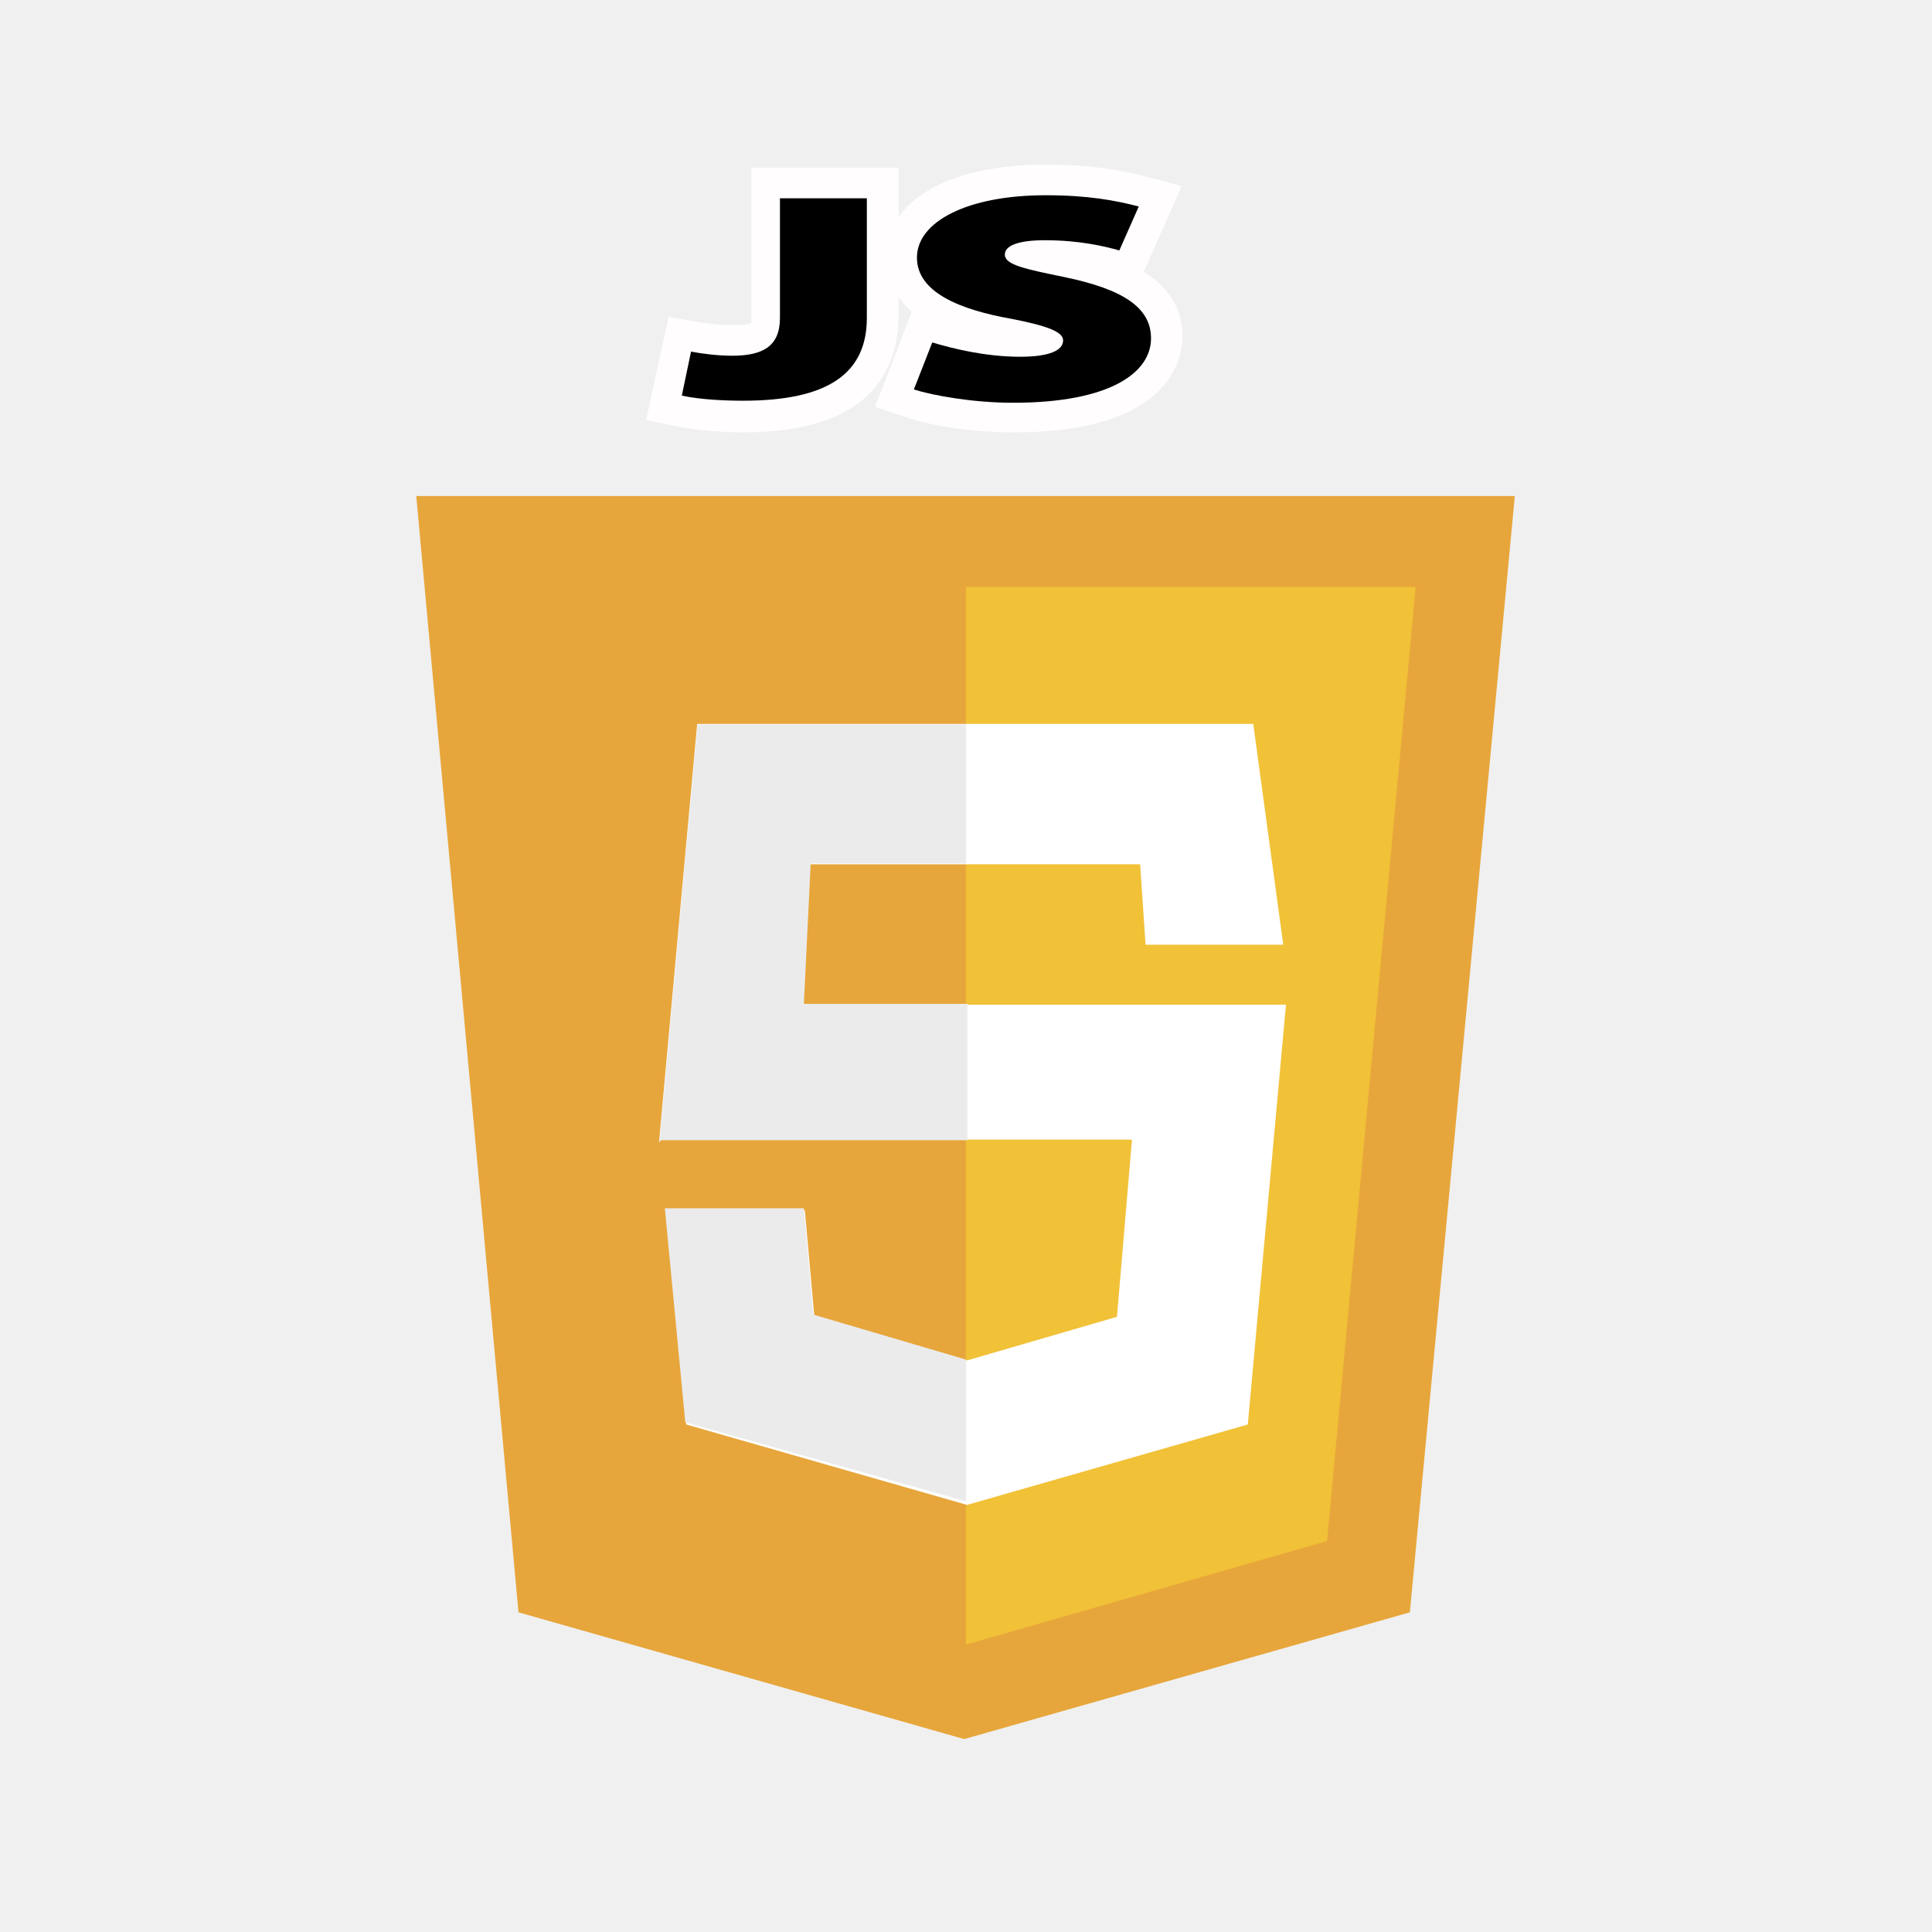
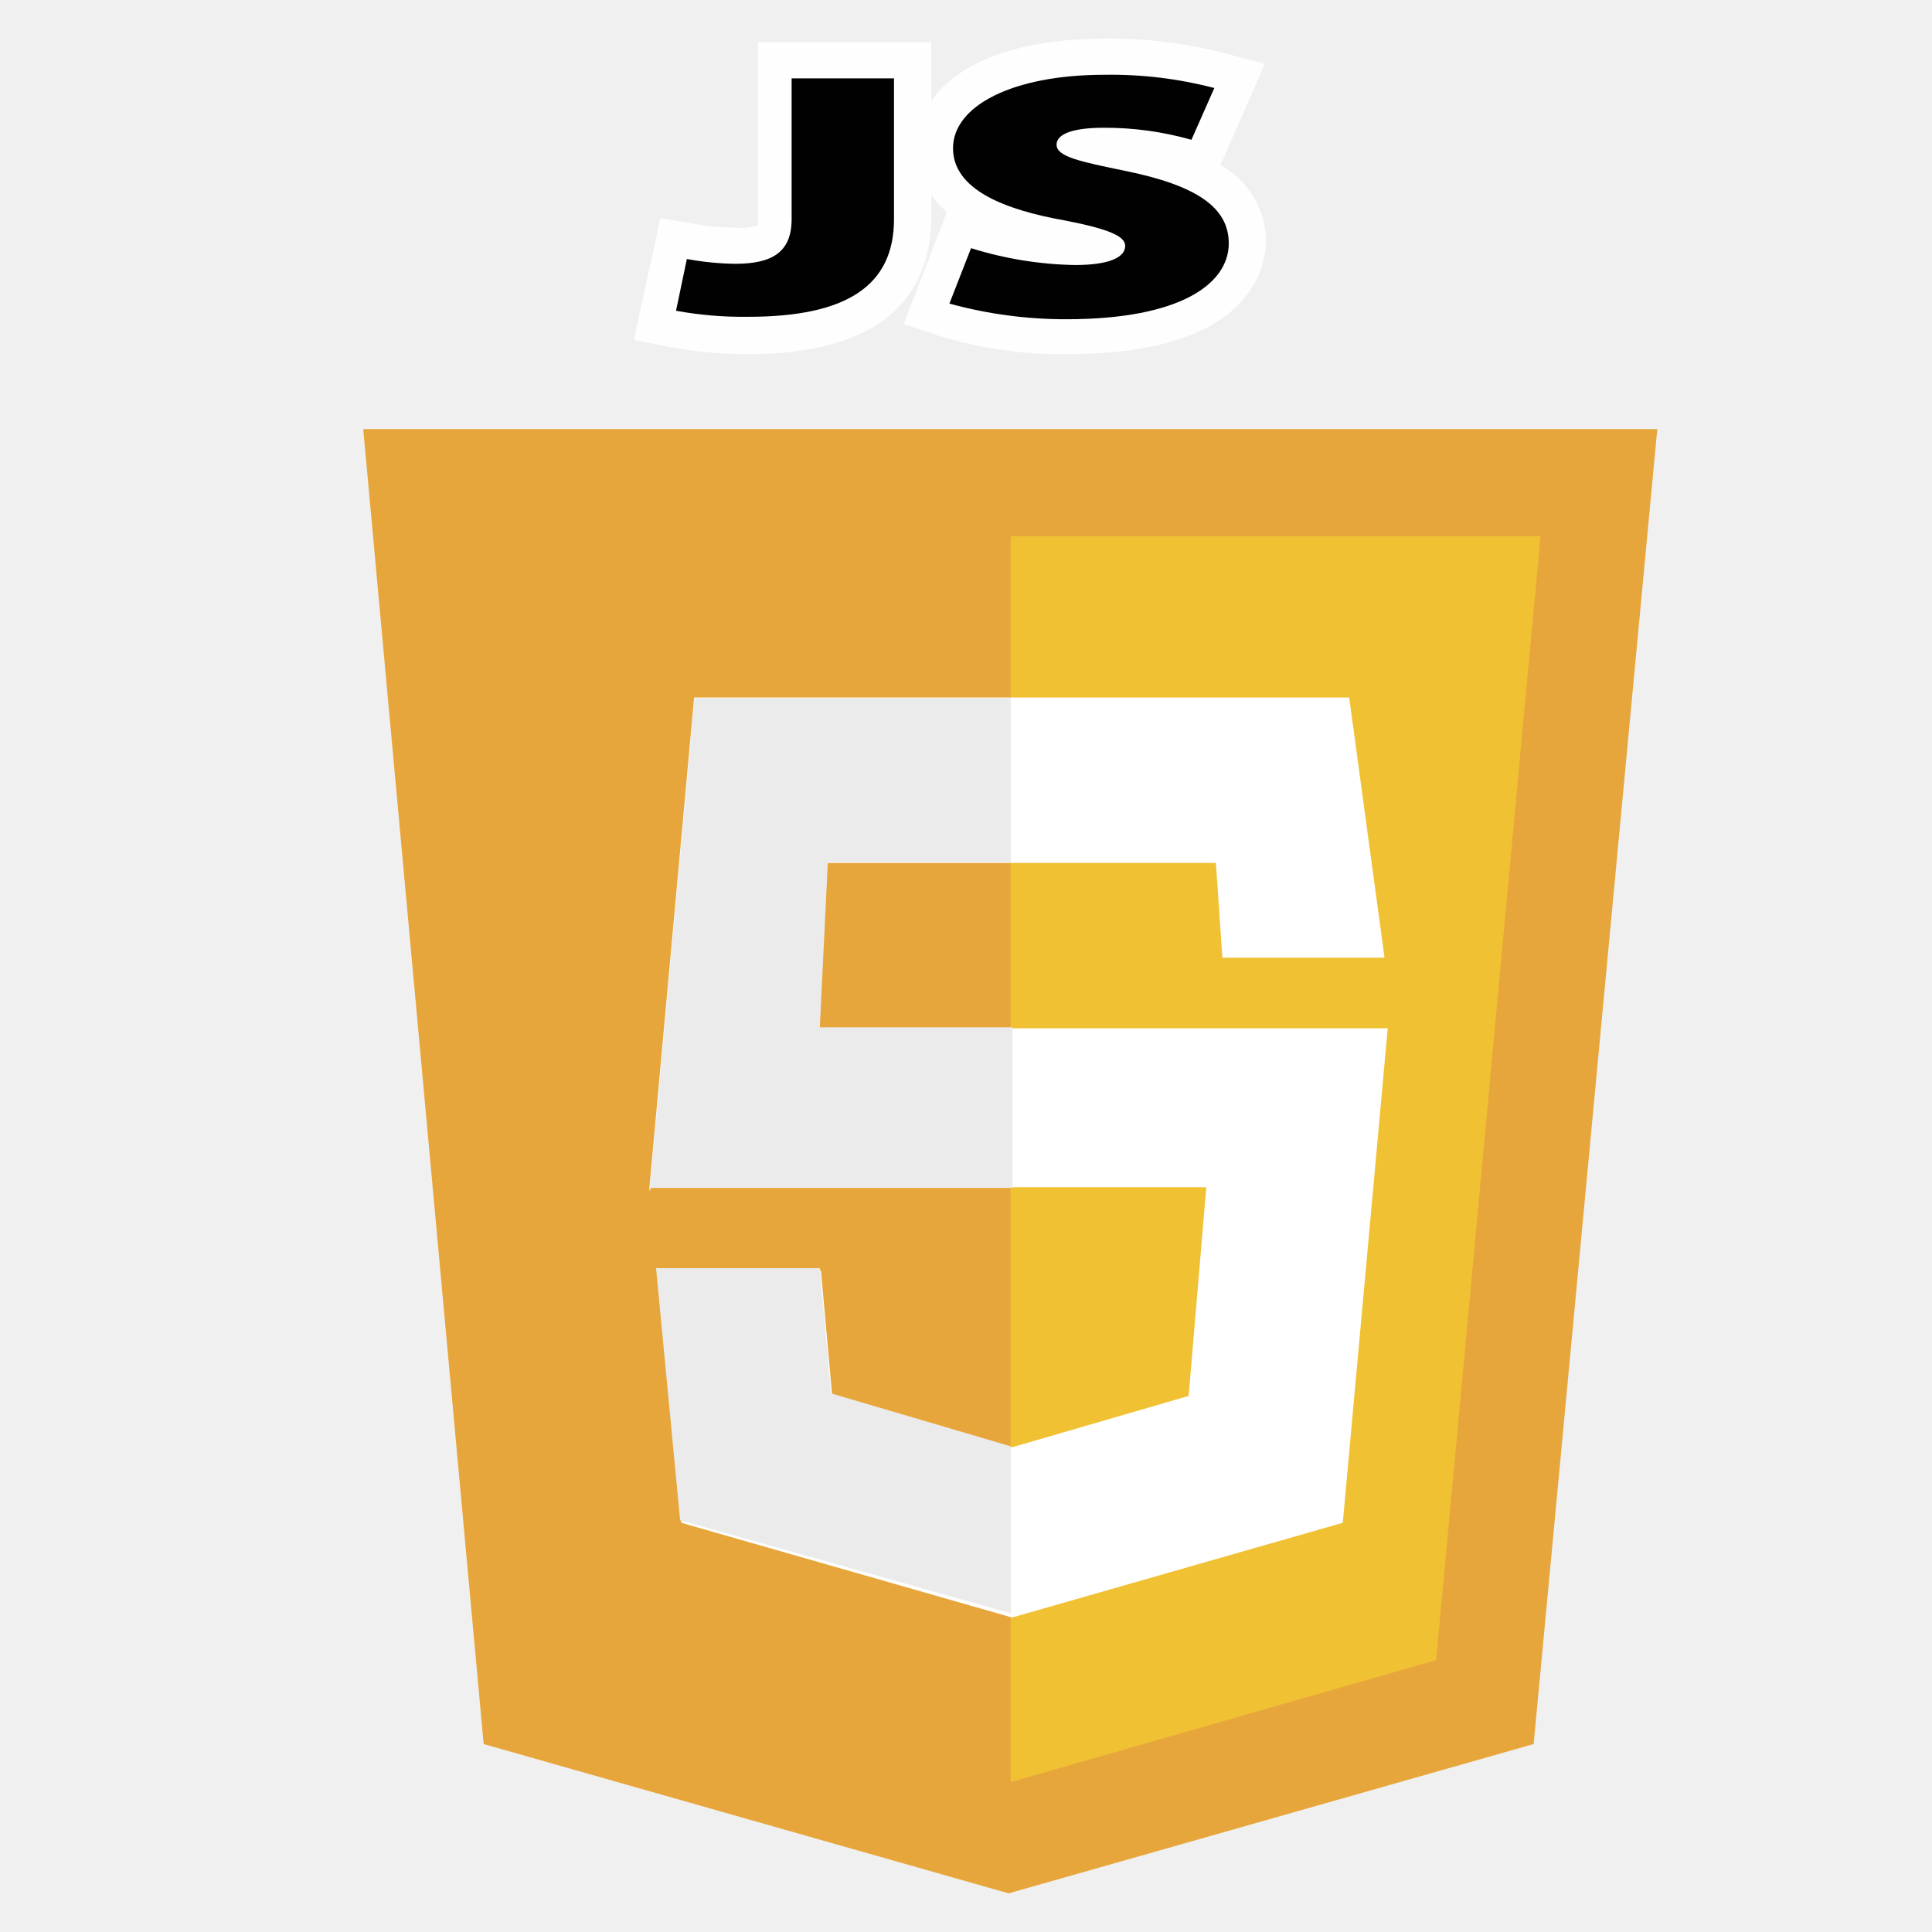
- <svg xmlns="http://www.w3.org/2000/svg" xmlns:xlink="http://www.w3.org/1999/xlink" version="1.1" id="svg2" x="0px" y="0px" viewBox="0 0 189 189" style="enable-background:new 0 0 189 189;" xml:space="preserve">
-   <style type="text/css">
- 	.st0{fill:#E7A63B;}
- 	.st1{fill:#F1C137;}
- 	.st2{fill:#FFFFFF;}
- 	.st3{fill:#EBEBEC;}
- 	.st4{fill:#FFFDFE;}
- </style>
-   <g id="g10" transform="matrix(1.333333,0,0,-1.333333,0,188.976)">
-     <g id="g12" transform="translate(111.1416,105.3364)">
-       <path id="path14" class="st0" d="M0,0h-40.3h-40.3l7.5-81.9l32.7-9.3l32.7,9.3L0,0z" />
+ <svg xmlns="http://www.w3.org/2000/svg" id="Layer_1" data-name="Layer 1" viewBox="0 0 100 100">
+   <defs>
+     <style>.cls-1{fill:#e7a63b;}.cls-2{fill:#f1c134;}.cls-3{fill:#fff;}.cls-4{fill:#ebebec;}.cls-5{fill:#fffefe;}.cls-6{fill:#010101;}</style>
+   </defs>
+   <g id="g10">
+     <g id="g12">
+       <path id="path14" class="cls-1" d="M85.781,22.211h-66.98l6.233,68.061L52.208,98l27.174-7.729Z" />
    </g>
-     <g id="g16" transform="translate(70.8662,98.666)">
-       <path id="path18" class="st1" d="M0,0v-77.6L26.5-70L33,0H0z" />
+     <g id="g16">
+       <path id="path18" class="cls-2" d="M52.312,27.754V92.241l22.022-6.316,5.402-58.171Z" />
    </g>
-     <g id="g20" transform="translate(91.9512,88.6182)">
-       <path id="path22" class="st2" d="M0,0h-40.8l-2.8-30.7l0.1,0.2h34.6l-1.1-13l-11-3.2l-11.2,3.2l-0.7,7.8h-10.2l1.5-15.7l20.6-5.9    l20.6,5.9l2.8,30.8h-36.7l0.5,10.3h25.5l0.4-5.9H2.2L0,0z" />
+     <g id="g20">
+       <path id="path22" class="cls-3" d="M69.834,36.104H35.928L33.601,61.616l.083-.166H62.438l-.914,10.803-9.141,2.659L43.075,72.254l-.582-6.482H34.017l1.247,13.047,17.119,4.903,17.119-4.903,2.327-25.595H41.33l.415-8.559h21.191l.333,4.903h8.393Z" />
    </g>
-     <g id="g24" transform="translate(58.9795,53.0781)">
-       <path id="path26" class="st3" d="M0,0h-10.2l1.5-15.7l20.6-5.8v10.4L0.7-7.8L0,0z M11.9,35.5H-7.8l-2.8-30.7l0.1,0.2h22.5v10H0    l0.5,10.3h11.4V35.5z" />
-     </g>
-     <g id="g32">
-       <g>
-         <defs>
-           <rect id="SVGID_1_" x="-23.6" y="-23.6" width="189" height="189" />
-         </defs>
-         <clipPath id="SVGID_2_">
-           <use xlink:href="#SVGID_1_" style="overflow:visible;" />
-         </clipPath>
-       </g>
+     <g id="g24">
+       <path id="path26" class="cls-4" d="M42.434,65.639H33.957l1.246,13.047,17.119,4.82V74.863l-9.307-2.742Zm9.889-29.501H35.952L33.625,61.65l.083-.166h18.698v-8.31H42.434l.415-8.559h9.474Z" />
    </g>
  </g>
-   <g>
-     <g>
-       <path class="st4" d="M72.7,42.3c-1.9,0-4.6-0.2-6.6-0.6l-2.9-0.6l2.2-10.1l2.9,0.5c1.1,0.2,2.4,0.3,3.5,0.3c1.1,0,1.5-0.1,1.7-0.2    c0-0.1,0-0.2,0-0.5V16.4h14.4v14.7C87.8,36.2,85.2,42.3,72.7,42.3z" />
-       <path class="st4" d="M99.2,42.3c-4.3,0-8.4-0.7-10.6-1.5l-3-1l3.6-9.3c-1.6-1.4-2.5-3.2-2.5-5.3c0-5.6,6.1-9.1,15.6-9.1    c3.8,0,6.9,0.4,9.9,1.2l3.4,0.9l-3.7,8.4c2.1,1.3,3.8,3.3,3.8,6.4C115.6,35.2,114.4,42.3,99.2,42.3z" />
-     </g>
-     <g>
-       <g>
-         <path d="M76.4,19.4h8.4v11.7c0,5.5-3.9,8.1-12.1,8.1c-1.7,0-4.2-0.1-6-0.5l0.9-4.3c1.1,0.2,2.6,0.4,4,0.4c3,0,4.7-0.9,4.7-3.7     V19.4z" />
-         <path d="M91.2,33.5c2,0.6,5.2,1.4,8.6,1.4c2.8,0,4.2-0.6,4.2-1.6c0-0.8-1.4-1.4-5-2.1c-5.1-0.9-9.3-2.6-9.3-6     c0-3.5,4.9-6.1,12.6-6.1c4.1,0,6.8,0.5,9.1,1.1l-1.9,4.3c-1.4-0.4-3.9-1-7.3-1c-2.5,0-3.9,0.5-3.9,1.4c0,1,1.9,1.4,5.8,2.2     c5.8,1.2,8.5,3,8.5,6c0,3.3-3.9,6.3-13.5,6.3c-3.9,0-7.8-0.7-9.7-1.3L91.2,33.5z" />
-       </g>
-     </g>
-   </g>
+   <path class="cls-5" d="M38.732,18.33a23.48,23.48,0,0,1-4.114-.374l-1.807-.374,1.371-6.295,1.808.312a12.894,12.894,0,0,0,2.181.187,2.565,2.565,0,0,0,1.06-.125V2.187h8.975v9.162C48.143,14.528,46.523,18.33,38.732,18.33Z" />
+   <path class="cls-5" d="M55.248,18.33a21.634,21.634,0,0,1-6.607-.935l-1.87-.623,2.244-5.796a4.29,4.29,0,0,1-1.558-3.303C47.458,4.181,51.26,2,57.181,2a23.245,23.245,0,0,1,6.17.748l2.119.561L63.164,8.544a4.534,4.534,0,0,1,2.368,3.989C65.47,13.904,64.722,18.33,55.248,18.33Z" />
+   <path class="cls-6" d="M41.038,4.057h5.235V11.349c0,3.428-2.431,5.048-7.542,5.048a19.336,19.336,0,0,1-3.74-.312l.561-2.68a14.663,14.663,0,0,0,2.493.249c1.87,0,2.929-.561,2.929-2.306V4.057Z" />
+   <path class="cls-6" d="M50.262,12.845a19.162,19.162,0,0,0,5.36.873c1.745,0,2.618-.374,2.618-.997,0-.499-.873-.873-3.116-1.309-3.179-.561-5.796-1.62-5.796-3.74,0-2.181,3.054-3.802,7.853-3.802a21.179,21.179,0,0,1,5.672.686l-1.184,2.68a16.326,16.326,0,0,0-4.55-.623c-1.558,0-2.431.312-2.431.873,0,.623,1.184.873,3.615,1.371,3.615.748,5.298,1.87,5.298,3.74,0,2.057-2.431,3.927-8.414,3.927a22.74,22.74,0,0,1-6.046-.81Z" />
</svg>
